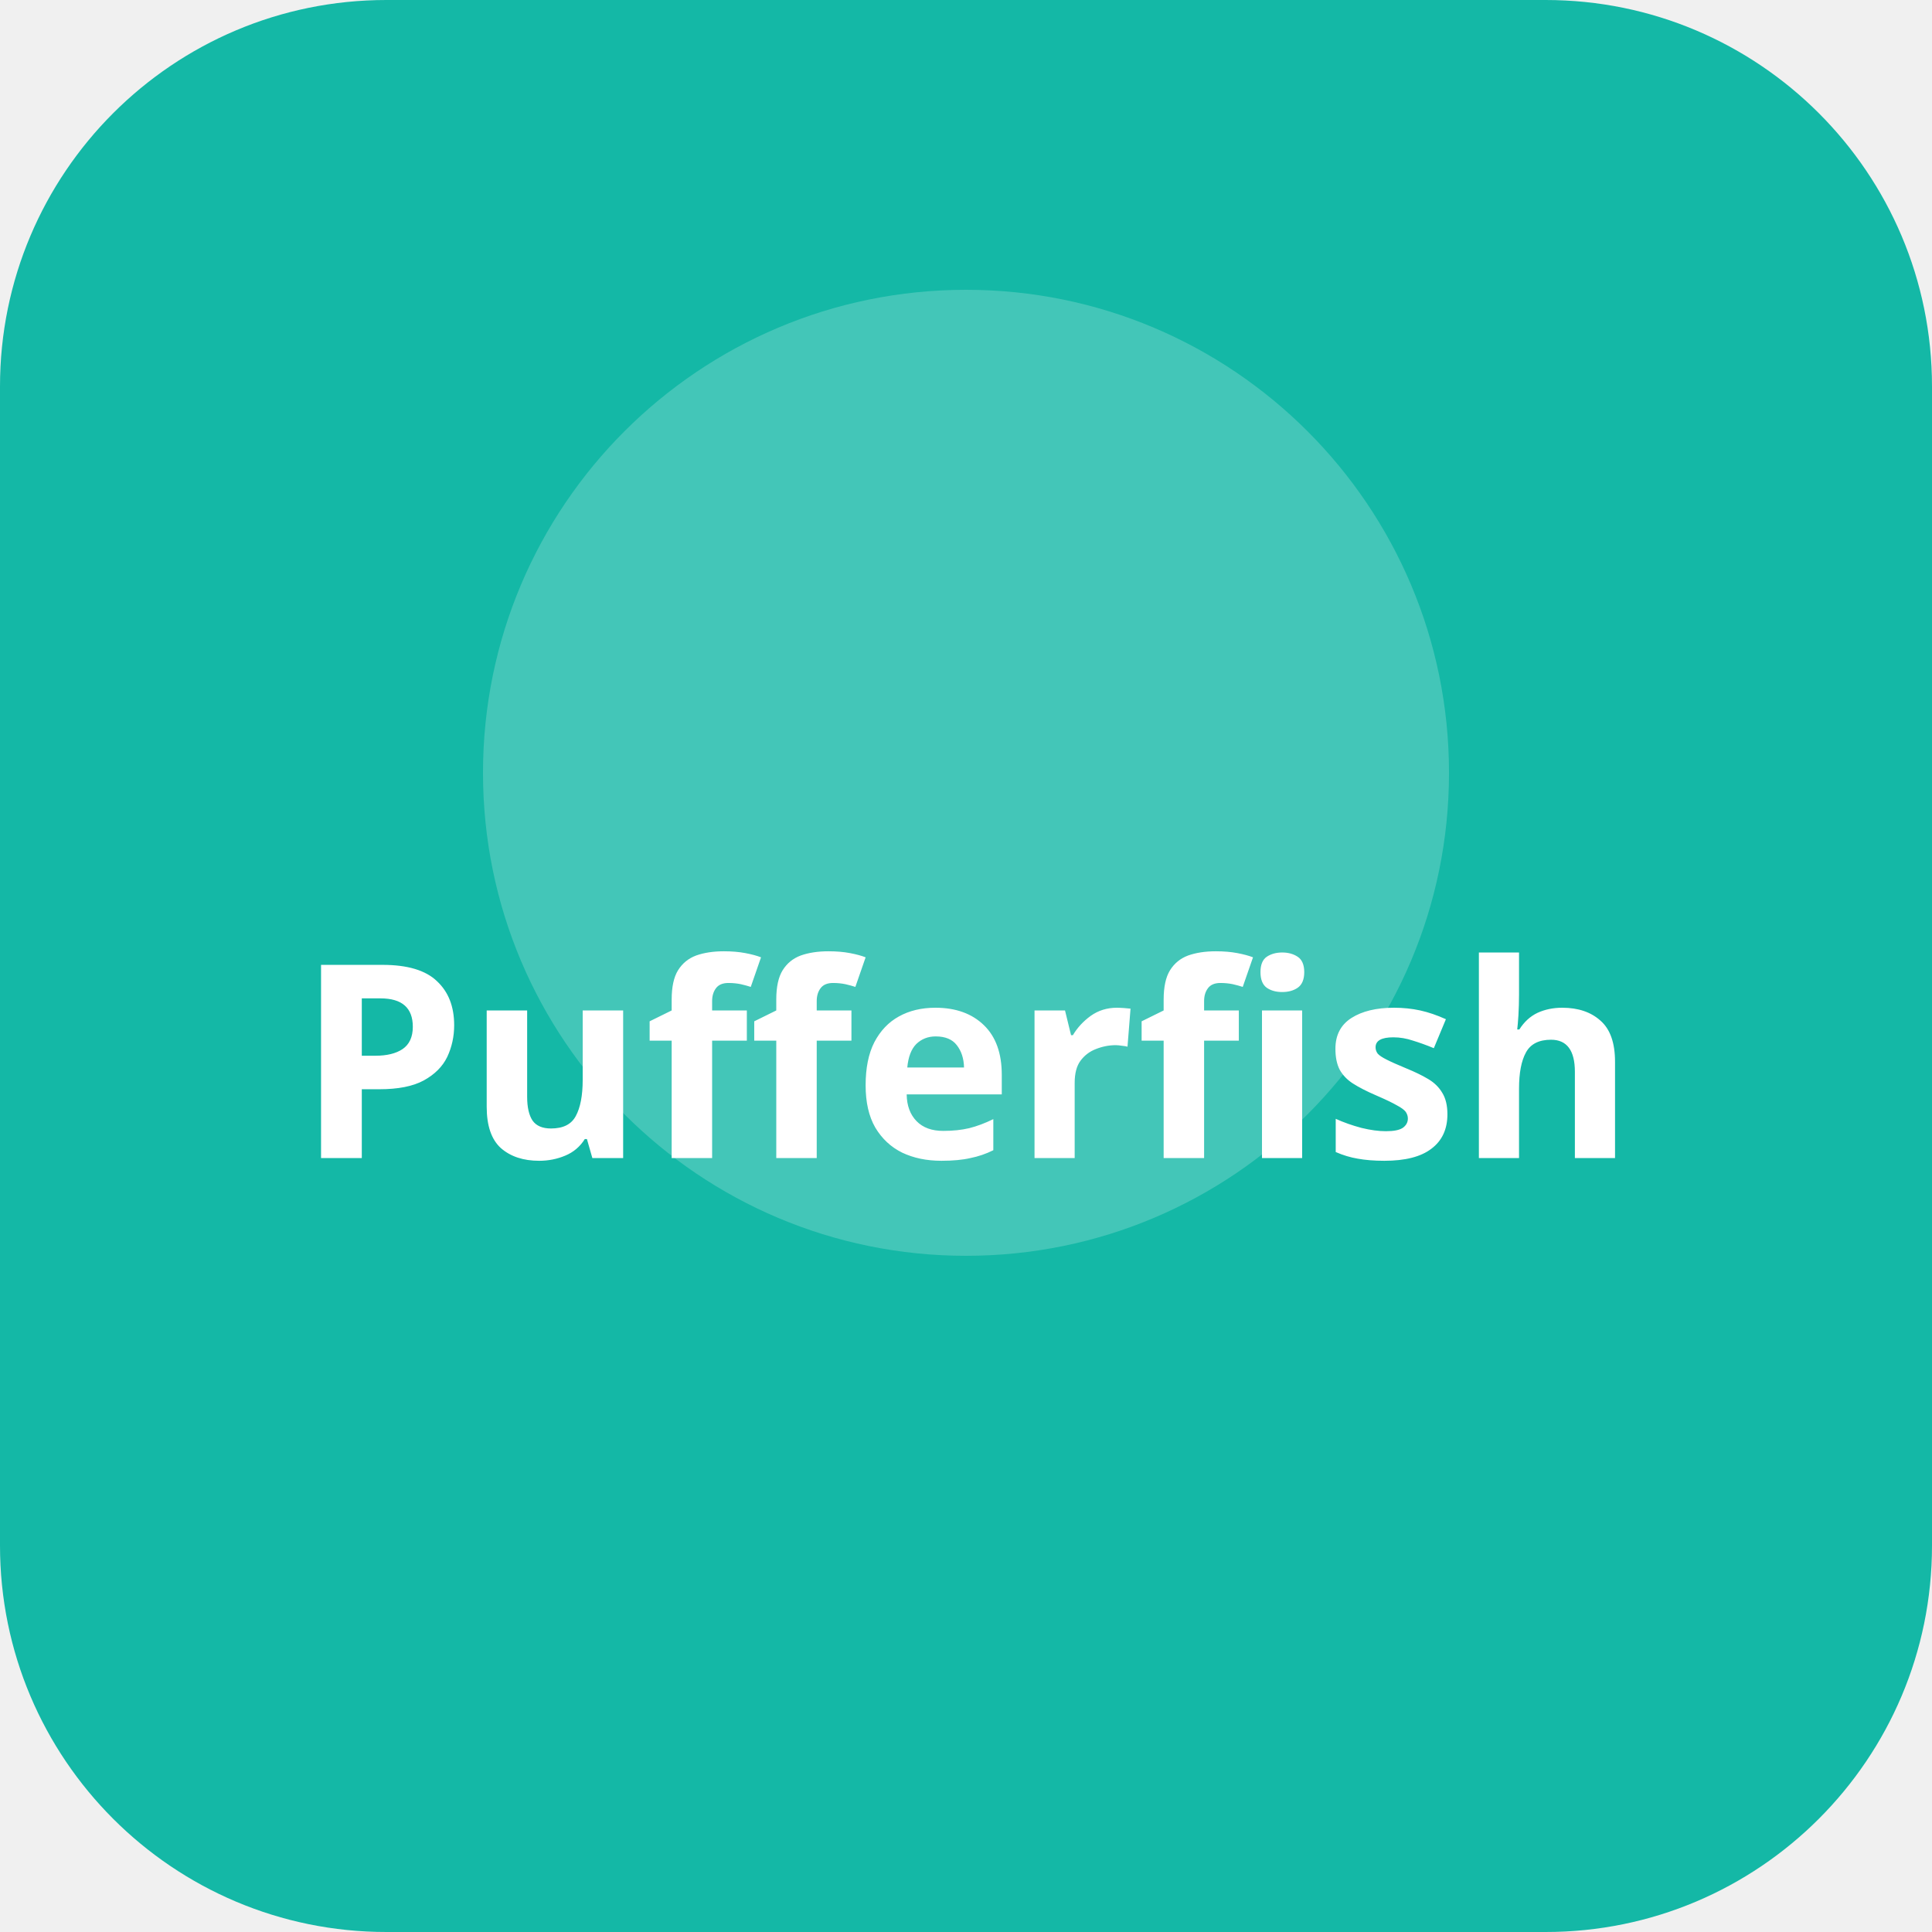
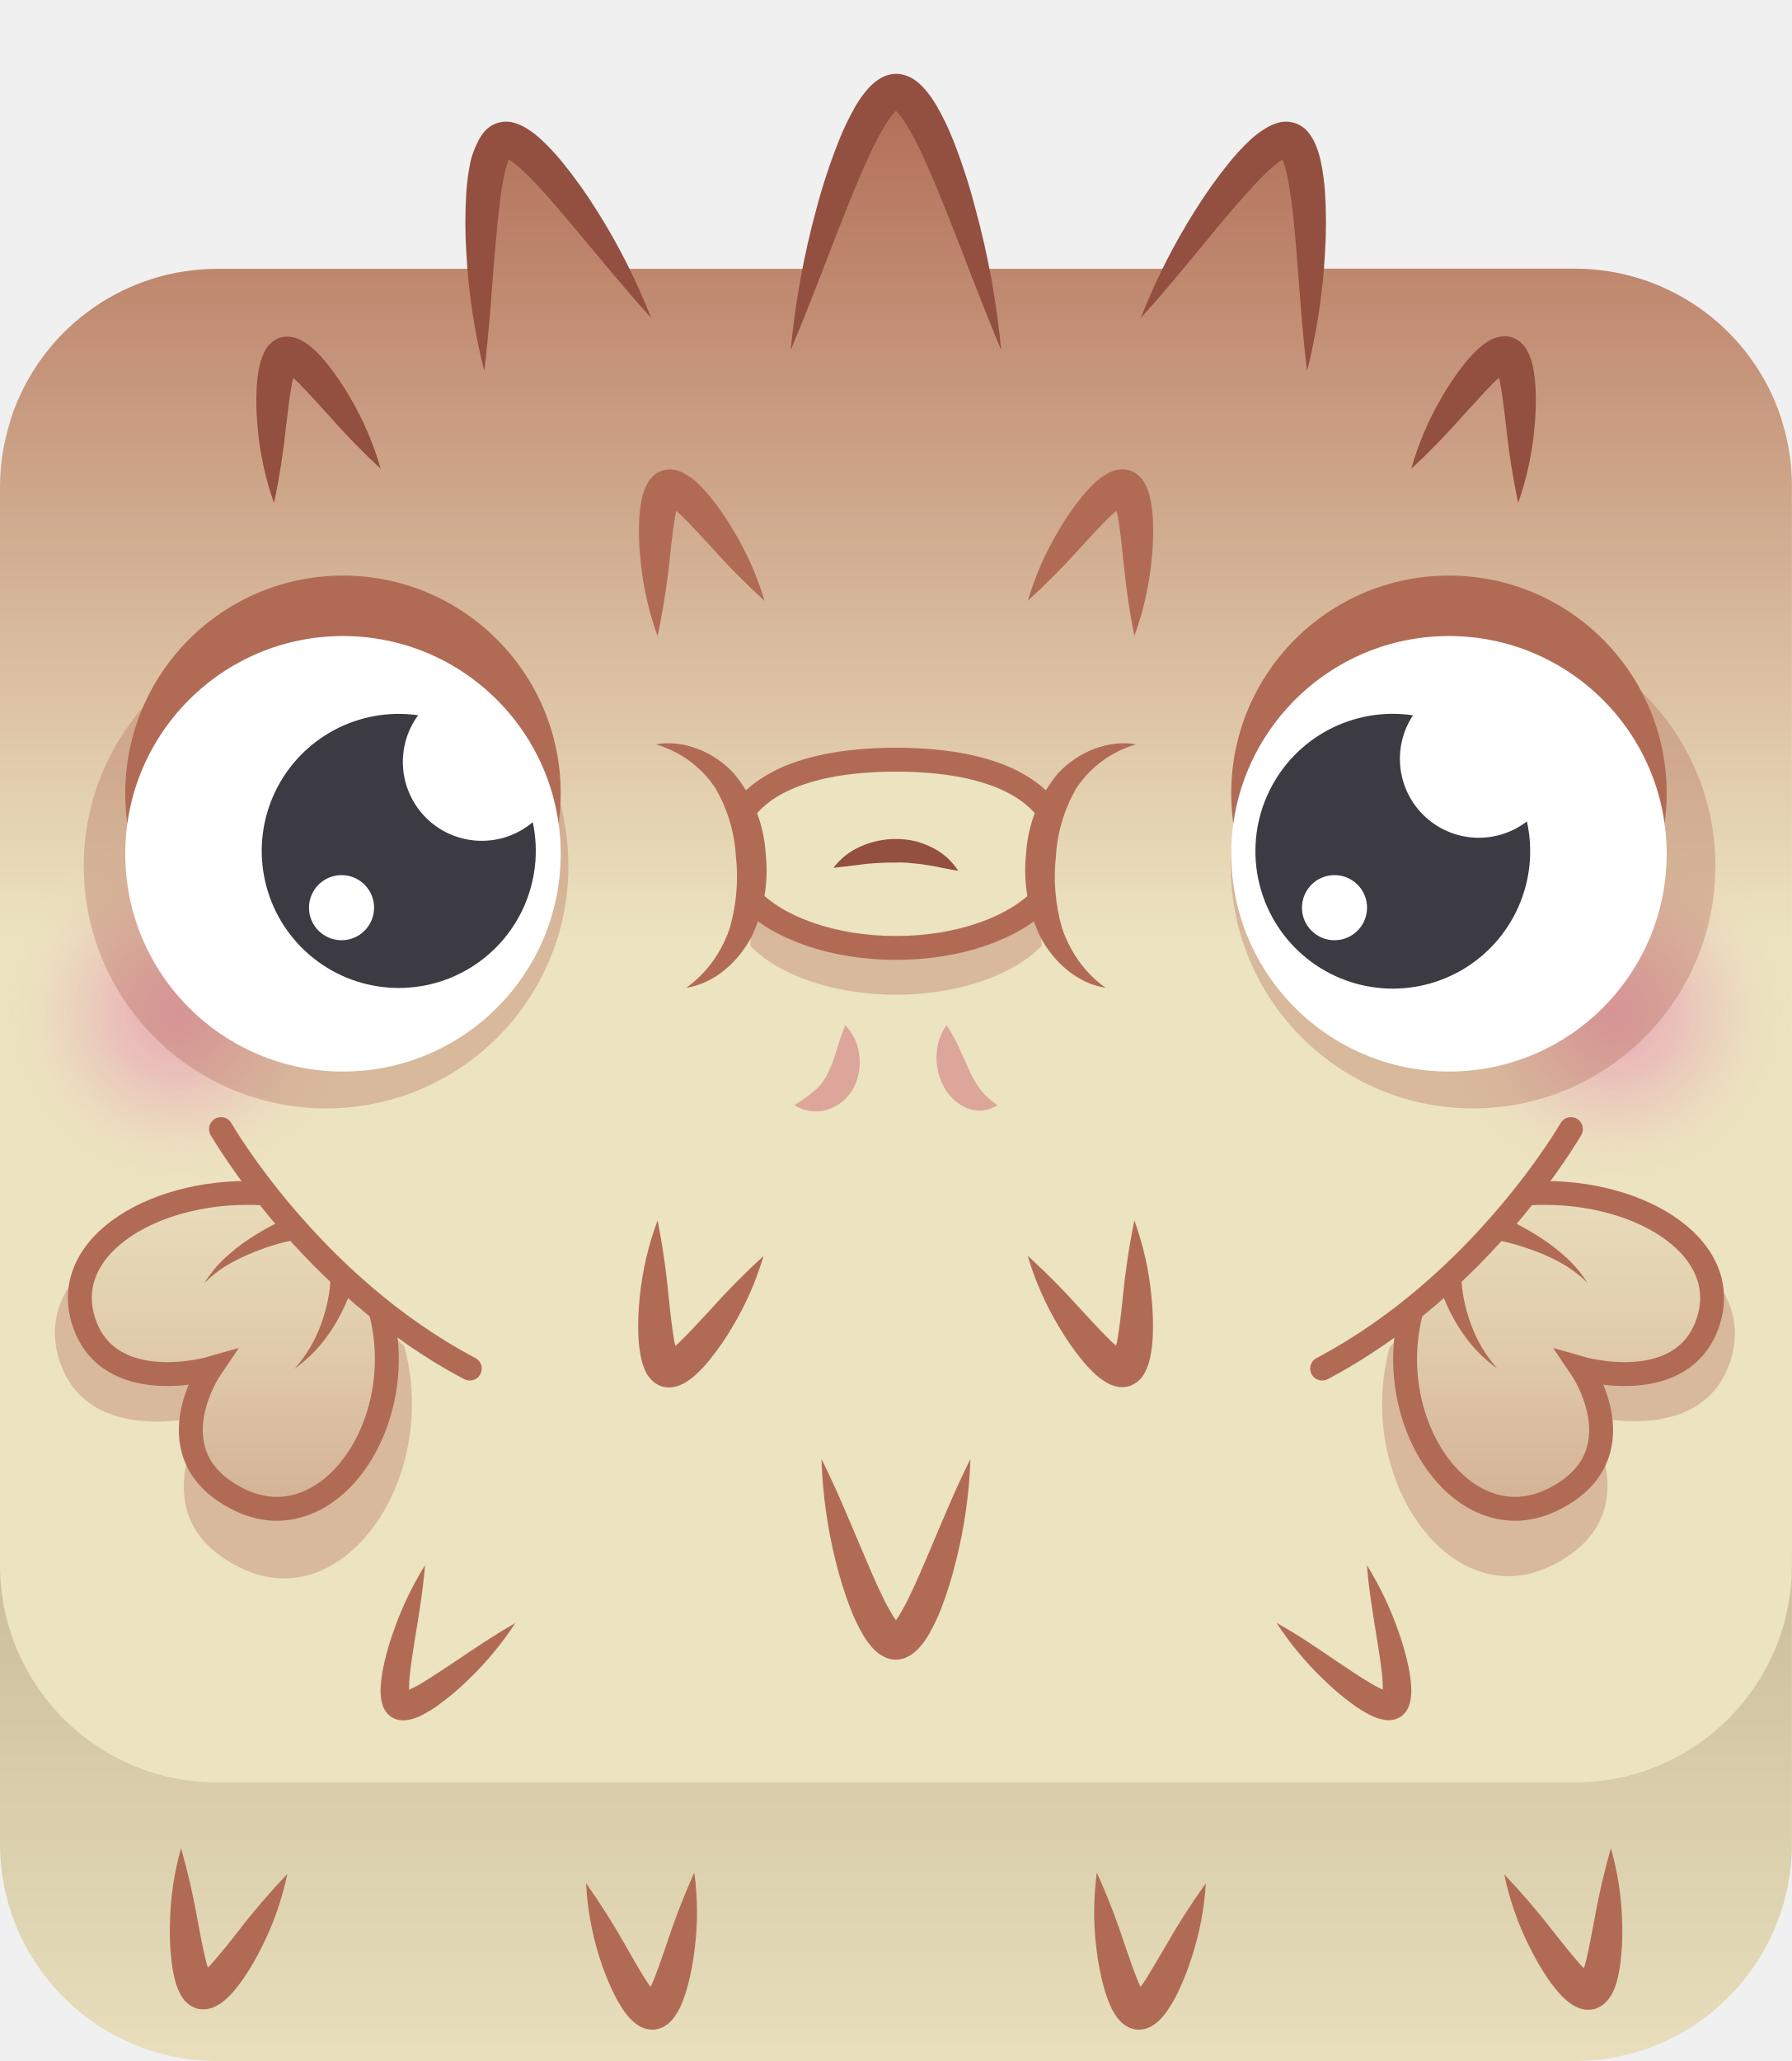
- <svg xmlns="http://www.w3.org/2000/svg" viewBox="0 0 100 100">
-   <rect width="100" height="100" fill="#14b8a6" rx="20" ry="20" />
-   <circle cx="50" cy="40" r="25" fill="#ffffff" opacity="0.2" />
-   <text x="50" y="55" fill="#ffffff" font-family="sans-serif" font-weight="bold" font-size="14" text-anchor="middle" dominant-baseline="middle">Pufferfish</text>
+ <svg xmlns="http://www.w3.org/2000/svg" xmlns:xlink="http://www.w3.org/1999/xlink" id="Layer_1" data-name="Layer 1" viewBox="0 0 300 345">
+   <defs>
+     <style>.cls-1{fill:url(#linear-gradient);}.cls-2{fill:url(#linear-gradient-2);}.cls-3{fill:url(#radial-gradient);}.cls-4{fill:url(#radial-gradient-2);}.cls-5,.cls-6{fill:#b16b55;}.cls-5{opacity:0.35;}.cls-7{fill:#fff;}.cls-8{fill:#3c3a42;}.cls-10,.cls-11,.cls-12,.cls-9{stroke:#b16b55;stroke-miterlimit:10;stroke-width:4px;}.cls-9{fill:url(#linear-gradient-3);}.cls-10{fill:url(#linear-gradient-4);}.cls-11{fill:none;stroke-linecap:round;}.cls-12{fill:#ece3c0;}.cls-13{fill:#934f3f;}.cls-14{fill:#dca69b;}</style>
+     <linearGradient id="linear-gradient" x1="150" y1="356.11" x2="150" y2="161.16" gradientUnits="userSpaceOnUse">
+       <stop offset="0" stop-color="#ece3c0" />
+       <stop offset="0.69" stop-color="#beae8c" />
+     </linearGradient>
+     <linearGradient id="linear-gradient-2" x1="150" y1="3.86" x2="150" y2="305.08" gradientUnits="userSpaceOnUse">
+       <stop offset="0.03" stop-color="#b16b55" />
+       <stop offset="0.33" stop-color="#d7b89a" />
+       <stop offset="0.51" stop-color="#ece3c0" />
+     </linearGradient>
+     <radialGradient id="radial-gradient" cx="270.13" cy="169.26" r="29.87" gradientUnits="userSpaceOnUse">
+       <stop offset="0" stop-color="#e573ac" stop-opacity="0.5" />
+       <stop offset="0.15" stop-color="#e57aad" stop-opacity="0.47" />
+       <stop offset="0.37" stop-color="#e78cb1" stop-opacity="0.39" />
+       <stop offset="0.63" stop-color="#e8abb6" stop-opacity="0.25" />
+       <stop offset="0.91" stop-color="#ebd5bd" stop-opacity="0.06" />
+       <stop offset="1" stop-color="#ece3c0" stop-opacity="0" />
+     </radialGradient>
+     <radialGradient id="radial-gradient-2" cx="29.87" cy="169.26" r="29.87" xlink:href="#radial-gradient" />
+     <linearGradient id="linear-gradient-3" x1="260.92" y1="309.34" x2="260.92" y2="179.14" gradientUnits="userSpaceOnUse">
+       <stop offset="0.03" stop-color="#b16b55" />
+       <stop offset="0.21" stop-color="#c28d73" />
+       <stop offset="0.44" stop-color="#d4b294" />
+       <stop offset="0.66" stop-color="#e1cdac" />
+       <stop offset="0.85" stop-color="#e9ddbb" />
+       <stop offset="1" stop-color="#ece3c0" />
+     </linearGradient>
+     <linearGradient id="linear-gradient-4" x1="39.08" y1="309.34" x2="39.08" y2="179.14" xlink:href="#linear-gradient-3" />
+   </defs>
+   <g id="underwater">
+     <path class="cls-1" d="M263.62,345H36.38A36.38,36.38,0,0,1,0,308.62V259.14H300v49.48A36.38,36.38,0,0,1,263.62,345Z" />
+     <path class="cls-2" d="M298.44,70.82l-.08-.26a.19.19,0,0,0,0-.07c-.21-.67-.44-1.32-.69-2a36.38,36.38,0,0,0-34-23.52H219.47c0-9.9-.65-20.6-3.65-21.55C212,22.24,202.32,35.78,196.22,45H164c-3.68-12.68-9.46-29.64-14-29.64s-10.28,17-14,29.64H103.78C97.68,35.78,88,22.24,84.18,23.45c-3,.95-3.68,11.65-3.65,21.55H36.38a36.38,36.38,0,0,0-34,23.52c-.25.65-.48,1.3-.69,2a.19.19,0,0,0,0,.07l-.08.26A36.45,36.45,0,0,0,0,81.38H0V262H0a36.38,36.38,0,0,0,36.38,36.38H263.62A36.38,36.38,0,0,0,300,262h0V81.38h0A36.45,36.45,0,0,0,298.44,70.82Z" />
+     <circle class="cls-3" cx="270.13" cy="169.26" r="29.87" />
+     <circle class="cls-4" cx="29.87" cy="169.26" r="29.87" />
+     <circle class="cls-5" cx="246.62" cy="144.97" r="40.57" />
+     <circle class="cls-5" cx="54.59" cy="144.97" r="40.57" />
+     <circle class="cls-6" cx="242.58" cy="132.8" r="36.45" />
+     <circle class="cls-6" cx="57.42" cy="132.8" r="36.45" />
+     <circle class="cls-7" cx="242.58" cy="142.92" r="36.45" />
+     <circle class="cls-7" cx="57.42" cy="142.92" r="36.45" />
+     <path class="cls-8" d="M89.18,137.63A13.21,13.21,0,0,1,70,119.73a22.94,22.94,0,1,0,19.19,17.9Zm-32,19.76a5.45,5.45,0,1,1,5.45-5.45A5.45,5.45,0,0,1,57.14,157.39Z" />
+     <path class="cls-8" d="M255.63,137.5a13.21,13.21,0,0,1-19.07-17.76,23,23,0,1,0,19.07,17.76Zm-32.22,19.89a5.45,5.45,0,1,1,5.46-5.45A5.45,5.45,0,0,1,223.41,157.39Z" />
+     <path class="cls-5" d="M232.67,225.47c-6,21.92,10.09,45,27.11,36.6s5.58-25.25,5.58-25.25,19.66,5.7,24.36-9.09-14.35-26-35.06-24.59" />
+     <path class="cls-5" d="M67.69,225.37c6,22.2-10.22,45.52-27.46,37.06s-5.64-25.56-5.64-25.56-19.92,5.76-24.67-9.22,14.52-26.31,35.5-24.89" />
+     <path class="cls-9" d="M236.34,219.21c-5.18,19.07,8.78,39.1,23.59,31.83s4.85-21.95,4.85-21.95S281.89,234,286,221.17s-12.48-22.6-30.49-21.38" />
+     <path class="cls-6" d="M251.21,203.61a39.4,39.4,0,0,1,4.27,2.1,42.28,42.28,0,0,1,3.94,2.5,32.81,32.81,0,0,1,3.54,3,21.08,21.08,0,0,1,2.84,3.58,20.09,20.09,0,0,0-3.47-2.8,29.65,29.65,0,0,0-3.91-2,40.51,40.51,0,0,0-4.12-1.49,35.43,35.43,0,0,0-4.17-1Z" />
+     <path class="cls-6" d="M244.65,213.53a22.71,22.71,0,0,0,.45,4.05,27.32,27.32,0,0,0,1.16,4.08,22.13,22.13,0,0,0,1.83,3.88,22.61,22.61,0,0,0,2.58,3.55,23.43,23.43,0,0,1-3.38-2.94,24.64,24.64,0,0,1-2.82-3.59,29.46,29.46,0,0,1-2.22-4.06,25.55,25.55,0,0,1-1.58-4.52Z" />
+     <path class="cls-10" d="M63.66,219.21c5.18,19.07-8.78,39.1-23.59,31.83s-4.85-21.95-4.85-21.95S18.11,234,14,221.17s12.48-22.6,30.49-21.38" />
+     <path class="cls-6" d="M49.87,207.46a35.43,35.43,0,0,0-4.17,1A40.51,40.51,0,0,0,41.58,210a29.65,29.65,0,0,0-3.91,2,20.09,20.09,0,0,0-3.47,2.8A21.08,21.08,0,0,1,37,211.21a32.81,32.81,0,0,1,3.54-3,42.28,42.28,0,0,1,3.94-2.5,39.4,39.4,0,0,1,4.27-2.1Z" />
+     <path class="cls-6" d="M59.33,214a25.55,25.55,0,0,1-1.58,4.52,29.46,29.46,0,0,1-2.22,4.06,24.64,24.64,0,0,1-2.82,3.59,23.43,23.43,0,0,1-3.38,2.94,22.61,22.61,0,0,0,2.58-3.55,22.13,22.13,0,0,0,1.83-3.88,27.32,27.32,0,0,0,1.16-4.08,22.71,22.71,0,0,0,.45-4.05Z" />
+     <path class="cls-11" d="M37,189s14.88,26,41.65,40.09" />
+     <path class="cls-11" d="M263,189s-14.88,26-41.65,40.09" />
+     <path class="cls-5" d="M150,135c-13.91,0-22.19,3.65-25.75,8.94a28.13,28.13,0,0,1,1.45,6.82,31.91,31.91,0,0,1-.13,7.52c4.71,4.9,13.88,8.23,24.43,8.23s19.72-3.33,24.43-8.23a31.91,31.91,0,0,1-.13-7.52,28.13,28.13,0,0,1,1.45-6.82C172.19,138.61,163.91,135,150,135Z" />
+     <path class="cls-12" d="M150,127.17c-13.91,0-22.19,3.65-25.75,8.94a28,28,0,0,1,1.45,6.81,31.88,31.88,0,0,1-.13,7.52c4.71,4.91,13.88,8.24,24.43,8.24s19.72-3.33,24.43-8.24a31.88,31.88,0,0,1-.13-7.52,28,28,0,0,1,1.45-6.81C172.19,130.82,163.91,127.17,150,127.17Z" />
+     <path class="cls-13" d="M139.53,145.27a11.33,11.33,0,0,1,4.68-3.63,14.45,14.45,0,0,1,5.9-1.2,15.56,15.56,0,0,1,3,.34,13.6,13.6,0,0,1,2.86,1.05,11,11,0,0,1,4.46,3.94c-2-.3-3.71-.76-5.43-1-.84-.16-1.68-.18-2.5-.29s-1.64-.12-2.47-.09a48.25,48.25,0,0,0-5,.22C143.3,144.83,141.53,145.05,139.53,145.27Z" />
+     <path class="cls-6" d="M109.79,124.6c4.54-.8,9.6,1.13,13,4.79a23,23,0,0,1,5.39,13.37,25.78,25.78,0,0,1-2.38,14.09c-2.27,4.31-6.32,7.81-10.91,8.5a19.13,19.13,0,0,0,4.56-4.6,21,21,0,0,0,2.74-5.45,31.18,31.18,0,0,0,1-12.09,25.46,25.46,0,0,0-3.48-11.38A18,18,0,0,0,109.79,124.6Z" />
+     <path class="cls-6" d="M190.21,124.6a18,18,0,0,0-9.94,7.23,25.46,25.46,0,0,0-3.48,11.38,31.18,31.18,0,0,0,1,12.09,21,21,0,0,0,2.74,5.45,19.13,19.13,0,0,0,4.56,4.6c-4.59-.69-8.64-4.19-10.91-8.5a25.78,25.78,0,0,1-2.38-14.09,23,23,0,0,1,5.39-13.37C180.61,125.73,185.67,123.8,190.21,124.6Z" />
+     <path class="cls-14" d="M141.51,171.6a8.54,8.54,0,0,1,2.31,4.77,9.31,9.31,0,0,1-.81,5.54,7.52,7.52,0,0,1-4.63,3.89A6.67,6.67,0,0,1,133,185a28,28,0,0,0,3.69-2.7,9.18,9.18,0,0,0,1.89-2.6,26.05,26.05,0,0,0,1.37-3.51C140.36,174.8,140.81,173.32,141.51,171.6Z" />
+     <path class="cls-14" d="M158.49,171.6a31.32,31.32,0,0,1,2.23,4.13l1.58,3.51a18.94,18.94,0,0,0,1.63,2.87A12.87,12.87,0,0,0,167,185a5.52,5.52,0,0,1-5.33.4,8,8,0,0,1-3.92-4,10.28,10.28,0,0,1-.94-5A8.81,8.81,0,0,1,158.49,171.6Z" />
+     <path class="cls-13" d="M167.62,58.6c-3.12-7.4-5.87-14.84-8.77-22.16-1.45-3.65-2.91-7.28-4.54-10.75a47.29,47.29,0,0,0-2.61-4.91,13.37,13.37,0,0,0-1.42-1.94,4.52,4.52,0,0,0-.56-.52c-.13-.08-.08,0,.28,0s.41-.12.29,0a3.21,3.21,0,0,0-.57.51,13.37,13.37,0,0,0-1.42,1.94,47.29,47.29,0,0,0-2.61,4.91c-1.62,3.47-3.08,7.1-4.54,10.75-2.89,7.32-5.64,14.76-8.77,22.16A139.41,139.41,0,0,1,136.67,35a101.93,101.93,0,0,1,3.81-11.55,45.17,45.17,0,0,1,2.76-5.71,18.59,18.59,0,0,1,2.06-2.87A9.37,9.37,0,0,1,147,13.36a5.47,5.47,0,0,1,3.05-1,5.55,5.55,0,0,1,3.05,1,9.37,9.37,0,0,1,1.65,1.47,18.18,18.18,0,0,1,2.06,2.88,44.43,44.43,0,0,1,2.75,5.71A99.2,99.2,0,0,1,163.32,35,140.61,140.61,0,0,1,167.62,58.6Z" />
+     <path class="cls-6" d="M137.53,244.22c2.56,5.15,4.69,10.35,6.86,15.46,1.08,2.55,2.15,5.09,3.32,7.49a34,34,0,0,0,1.82,3.36,9,9,0,0,0,.91,1.22c.14.18.21.18.25.24a.23.23,0,0,0-.16-.08,1.61,1.61,0,0,0-1.06,0,.23.23,0,0,0-.16.08c0-.06.1-.06.25-.24a9,9,0,0,0,.9-1.22,32,32,0,0,0,1.82-3.36c1.17-2.4,2.24-4.94,3.33-7.49,2.17-5.11,4.29-10.32,6.86-15.46a80.45,80.45,0,0,1-2.39,16.94,63.87,63.87,0,0,1-2.58,8.29,33.84,33.84,0,0,1-2,4.16,13.77,13.77,0,0,1-1.58,2.18,7.38,7.38,0,0,1-.56.57c-.24.21-.49.41-.74.6a8,8,0,0,1-1.09.56,4.21,4.21,0,0,1-3.12,0,7.53,7.53,0,0,1-1.09-.57c-.25-.19-.5-.38-.73-.59a5.13,5.13,0,0,1-.57-.58,12.67,12.67,0,0,1-1.57-2.18,30.47,30.47,0,0,1-2-4.15,66.55,66.55,0,0,1-2.59-8.29A81.1,81.1,0,0,1,137.53,244.22Z" />
+     <path class="cls-13" d="M109,53.21c-4.51-5-8.65-10.08-12.84-15.08-2.1-2.49-4.19-5-6.34-7.28a40,40,0,0,0-3.27-3.16A11.69,11.69,0,0,0,85,26.57a3.11,3.11,0,0,0-.47-.22c-.06,0,.11.08.53-.05s.5-.31.46-.26a3.86,3.86,0,0,0-.26.44,11.26,11.26,0,0,0-.6,1.81,38.22,38.22,0,0,0-.83,4.47c-.43,3.12-.69,6.36-1,9.6-.53,6.51-.94,13.09-1.76,19.74a104.3,104.3,0,0,1-3-19.79,79.82,79.82,0,0,1,0-10.14,39.09,39.09,0,0,1,.73-5.28A16.11,16.11,0,0,1,79.87,24a8.79,8.79,0,0,1,1-1.68,4.8,4.8,0,0,1,5.38-1.71,8.46,8.46,0,0,1,1.78.8,15.67,15.67,0,0,1,2.43,1.81,36.67,36.67,0,0,1,3.65,3.89A79.72,79.72,0,0,1,100,35.37,104.48,104.48,0,0,1,109,53.21Z" />
+     <path class="cls-13" d="M63.74,78.49a128.21,128.21,0,0,1-8.93-9.2c-1.4-1.54-2.77-3.08-4.15-4.49a23.41,23.41,0,0,0-2-1.91,6.6,6.6,0,0,0-.82-.58c-.12-.09-.1,0-.08-.05a.61.61,0,0,0,.3.05,1.33,1.33,0,0,0,.67-.09,1.29,1.29,0,0,0,.59-.31.58.58,0,0,0,.22-.22s0,0,0,.09a5.55,5.55,0,0,0-.33.95,25.27,25.27,0,0,0-.55,2.73c-.31,2-.53,4-.79,6.07a121.51,121.51,0,0,1-2,12.67,51,51,0,0,1-2.74-12.73,43.88,43.88,0,0,1-.16-6.61,25.65,25.65,0,0,1,.45-3.53,10.79,10.79,0,0,1,.68-2.07A6.65,6.65,0,0,1,44.81,58a7.18,7.18,0,0,1,.78-.78,5.25,5.25,0,0,1,1.28-.7,5.31,5.31,0,0,1,1.45-.17,6.54,6.54,0,0,1,1.09.19,6.71,6.71,0,0,1,1.36.61,11.56,11.56,0,0,1,1.74,1.29,24.15,24.15,0,0,1,2.41,2.63,44.66,44.66,0,0,1,3.7,5.48A51.36,51.36,0,0,1,63.74,78.49Z" />
+     <path class="cls-6" d="M110.09,204.29A123.61,123.61,0,0,1,111.93,217c.23,2.06.43,4.12.73,6.08a23.71,23.71,0,0,0,.52,2.73,5.7,5.7,0,0,0,.32,1c0,.14.06.09,0,.09a.58.58,0,0,0-.22-.22,1.34,1.34,0,0,0-.59-.32,1.28,1.28,0,0,0-.66-.09.45.45,0,0,0-.3.05s0,0,.08-.05a5.93,5.93,0,0,0,.82-.58,24.61,24.61,0,0,0,2-1.89c1.39-1.39,2.78-2.93,4.2-4.45a124.77,124.77,0,0,1,9-9.1,51.16,51.16,0,0,1-5.24,11.91,44.8,44.8,0,0,1-3.76,5.44,22.53,22.53,0,0,1-2.44,2.6,10.71,10.71,0,0,1-1.76,1.28,6.78,6.78,0,0,1-1.36.6,7.74,7.74,0,0,1-1.09.17,4.9,4.9,0,0,1-1.45-.19,5.21,5.21,0,0,1-1.27-.71,5.16,5.16,0,0,1-1.51-2.08,9.89,9.89,0,0,1-.65-2.07,23,23,0,0,1-.42-3.54,45.21,45.21,0,0,1,.23-6.61A51.25,51.25,0,0,1,110.09,204.29Z" />
+     <path class="cls-6" d="M71.16,262c-.34,4.15-1,8.15-1.65,12.09-.31,2-.63,3.93-.85,5.82a24,24,0,0,0-.18,2.72,7.07,7.07,0,0,0,.07,1c0,.16,0,.16,0,.19a.26.26,0,0,0-.09-.16.84.84,0,0,0-.35-.32.94.94,0,0,0-.44-.19.28.28,0,0,0-.18,0s0,0,.19,0a6.5,6.5,0,0,0,1-.38,20.45,20.45,0,0,0,2.39-1.31c1.63-1,3.27-2.1,4.93-3.2,3.32-2.23,6.66-4.52,10.28-6.57a54.25,54.25,0,0,1-7.9,9.51,43.9,43.9,0,0,1-4.78,4.06,21,21,0,0,1-2.83,1.78,9.4,9.4,0,0,1-1.84.73,6.14,6.14,0,0,1-1.3.22,7.47,7.47,0,0,1-.94-.09,4.07,4.07,0,0,1-1.14-.46,4.53,4.53,0,0,1-.9-.84,6.68,6.68,0,0,1-.47-.82,5.84,5.84,0,0,1-.35-1.27,10,10,0,0,1-.11-2,24,24,0,0,1,.43-3.32,45.14,45.14,0,0,1,1.69-6A55.66,55.66,0,0,1,71.16,262Z" />
+     <path class="cls-6" d="M30.31,309.37a121.17,121.17,0,0,1,2.8,12.2c.38,2,.74,4,1.17,5.86A22.2,22.2,0,0,0,35,330a5.71,5.71,0,0,0,.37.89c.06.12.07.07,0,.07a.61.61,0,0,0-.23-.22,2,2,0,0,0-1.3-.32.65.65,0,0,0-.31.08s-.05,0,.06-.05a5.27,5.27,0,0,0,.75-.61,22.56,22.56,0,0,0,1.84-2c1.26-1.46,2.49-3,3.76-4.64a120,120,0,0,1,8.16-9.5,49.45,49.45,0,0,1-4.16,12,45.19,45.19,0,0,1-3.24,5.59,24.63,24.63,0,0,1-2.19,2.72,10.81,10.81,0,0,1-1.62,1.38,7,7,0,0,1-1.3.69,7.46,7.46,0,0,1-1.06.26,5.53,5.53,0,0,1-1.45-.08,5.15,5.15,0,0,1-1.32-.61A6.22,6.22,0,0,1,31,335a6.47,6.47,0,0,1-.82-1.21,10.66,10.66,0,0,1-.8-2,22.93,22.93,0,0,1-.66-3.43,42.62,42.62,0,0,1-.27-6.45A49.49,49.49,0,0,1,30.31,309.37Z" />
+     <path class="cls-6" d="M98.12,315.24a121.47,121.47,0,0,1,6.69,10.58c1,1.76,2,3.51,3,5.13a22.65,22.65,0,0,0,1.54,2.23,5.53,5.53,0,0,0,.65.71c.1.11.09.05,0,.06a.58.58,0,0,0-.29-.12,1.35,1.35,0,0,0-.67-.05,1.38,1.38,0,0,0-.66.18.52.52,0,0,0-.26.17s0,.06,0-.06a6,6,0,0,0,.49-.83,22.42,22.42,0,0,0,1.09-2.48c.7-1.79,1.33-3.71,2-5.62a116.77,116.77,0,0,1,4.54-11.67,49.18,49.18,0,0,1,.07,12.71,43.74,43.74,0,0,1-1.2,6.35,23.67,23.67,0,0,1-1.16,3.29,10.14,10.14,0,0,1-1.07,1.84,6.44,6.44,0,0,1-1,1.09,6.17,6.17,0,0,1-.91.59,5.11,5.11,0,0,1-1.39.41,5.26,5.26,0,0,1-1.45-.13,7.36,7.36,0,0,1-1-.41,7.51,7.51,0,0,1-1.19-.87,10.21,10.21,0,0,1-1.4-1.61,23.22,23.22,0,0,1-1.77-3,43.82,43.82,0,0,1-2.39-6A49.13,49.13,0,0,1,98.12,315.24Z" />
+     <path class="cls-13" d="M191,53.21a104.48,104.48,0,0,1,9-17.84,79.72,79.72,0,0,1,5.88-8.26,36.67,36.67,0,0,1,3.65-3.89A15.67,15.67,0,0,1,212,21.41a8.46,8.46,0,0,1,1.78-.8,4.8,4.8,0,0,1,5.38,1.71,8.79,8.79,0,0,1,1,1.68,16.11,16.11,0,0,1,.94,2.89,39.09,39.09,0,0,1,.73,5.28,79.82,79.82,0,0,1,0,10.14,104.3,104.3,0,0,1-3,19.79c-.82-6.65-1.23-13.23-1.76-19.74-.27-3.24-.53-6.48-1-9.6a38.22,38.22,0,0,0-.83-4.47,11.26,11.26,0,0,0-.6-1.81,3.86,3.86,0,0,0-.26-.44c0-.05,0,.12.46.26s.59,0,.53.05a3.11,3.11,0,0,0-.47.22,11.69,11.69,0,0,0-1.54,1.12,40,40,0,0,0-3.27,3.16c-2.15,2.3-4.24,4.79-6.34,7.28C199.63,43.13,195.49,48.26,191,53.21Z" />
+     <path class="cls-13" d="M236.26,78.49a51.36,51.36,0,0,1,5.12-12,44.66,44.66,0,0,1,3.7-5.48,24.15,24.15,0,0,1,2.41-2.63,11.56,11.56,0,0,1,1.74-1.29,6.71,6.71,0,0,1,1.36-.61,6.54,6.54,0,0,1,1.09-.19,5.31,5.31,0,0,1,1.45.17,5.25,5.25,0,0,1,1.28.7,7.18,7.18,0,0,1,.78.78,6.65,6.65,0,0,1,.75,1.28,10.79,10.79,0,0,1,.68,2.07,25.65,25.65,0,0,1,.45,3.53,43.88,43.88,0,0,1-.16,6.61,51,51,0,0,1-2.74,12.73,121.51,121.51,0,0,1-2-12.67c-.26-2.07-.48-4.12-.79-6.07a25.27,25.27,0,0,0-.55-2.73,5.55,5.55,0,0,0-.33-.95c-.05-.14-.06-.09,0-.09a.58.58,0,0,0,.22.22,1.29,1.29,0,0,0,.59.31,1.33,1.33,0,0,0,.67.09.61.61,0,0,0,.3-.05s0,0-.08.05a6.6,6.6,0,0,0-.82.58,23.41,23.41,0,0,0-2,1.91c-1.38,1.41-2.75,3-4.15,4.49A128.21,128.21,0,0,1,236.26,78.49Z" />
+     <path class="cls-6" d="M189.91,204.29A51.25,51.25,0,0,1,192.77,217a45.21,45.21,0,0,1,.23,6.61,23,23,0,0,1-.42,3.54,9.89,9.89,0,0,1-.65,2.07,5.16,5.16,0,0,1-1.51,2.08,5.21,5.21,0,0,1-1.27.71,4.9,4.9,0,0,1-1.45.19,7.74,7.74,0,0,1-1.09-.17,6.78,6.78,0,0,1-1.36-.6,10.71,10.71,0,0,1-1.76-1.28,22.53,22.53,0,0,1-2.44-2.6,44.8,44.8,0,0,1-3.76-5.44,51.16,51.16,0,0,1-5.24-11.91,124.77,124.77,0,0,1,9,9.1c1.42,1.52,2.81,3.06,4.2,4.45a24.61,24.61,0,0,0,2.05,1.89,5.93,5.93,0,0,0,.82.58c.13.08.1,0,.08.05a.45.45,0,0,0-.3-.05,1.28,1.28,0,0,0-.66.09,1.34,1.34,0,0,0-.59.32.58.58,0,0,0-.22.22s0,0,0-.09a5.7,5.7,0,0,0,.32-1,23.71,23.71,0,0,0,.52-2.73c.3-2,.5-4,.73-6.08A123.61,123.61,0,0,1,189.91,204.29Z" />
+     <path class="cls-6" d="M189.91,106.47a124,124,0,0,1-1.84-12.69c-.23-2.07-.43-4.13-.73-6.08a23.9,23.9,0,0,0-.52-2.74,5.53,5.53,0,0,0-.32-.94c-.05-.14-.06-.09,0-.09a.66.66,0,0,0,.22.22,1.33,1.33,0,0,0,.59.31,1.29,1.29,0,0,0,.66.1.61.61,0,0,0,.3,0s.05,0-.08,0a5.17,5.17,0,0,0-.82.58A26.23,26.23,0,0,0,185.28,87c-1.39,1.4-2.78,2.94-4.2,4.46a124.77,124.77,0,0,1-9,9.1,50.8,50.8,0,0,1,5.24-11.91,44.14,44.14,0,0,1,3.76-5.45,24.29,24.29,0,0,1,2.44-2.6,11.33,11.33,0,0,1,1.76-1.27,6.26,6.26,0,0,1,1.36-.6,6.53,6.53,0,0,1,1.09-.18,5.28,5.28,0,0,1,1.45.2,5.18,5.18,0,0,1,1.27.7,8.16,8.16,0,0,1,.77.79,6.64,6.64,0,0,1,.74,1.3,9.89,9.89,0,0,1,.65,2.07,22.83,22.83,0,0,1,.42,3.54,45.21,45.21,0,0,1-.23,6.61A51.45,51.45,0,0,1,189.91,106.47Z" />
+     <path class="cls-6" d="M110.09,106.47a51.45,51.45,0,0,1-2.86-12.69,45.21,45.21,0,0,1-.23-6.61,22.83,22.83,0,0,1,.42-3.54,9.89,9.89,0,0,1,.65-2.07,6.64,6.64,0,0,1,.74-1.3,8.16,8.16,0,0,1,.77-.79,5.18,5.18,0,0,1,1.27-.7,5.28,5.28,0,0,1,1.45-.2,6.53,6.53,0,0,1,1.09.18,6.26,6.26,0,0,1,1.36.6,11.33,11.33,0,0,1,1.76,1.27,24.29,24.29,0,0,1,2.44,2.6,44.14,44.14,0,0,1,3.76,5.45A50.8,50.8,0,0,1,128,100.58a124.77,124.77,0,0,1-9-9.1c-1.42-1.52-2.81-3.06-4.2-4.46a26.23,26.23,0,0,0-2-1.88,5.17,5.17,0,0,0-.82-.58c-.13-.08-.1,0-.08,0a.61.61,0,0,0,.3,0,1.29,1.29,0,0,0,.66-.1,1.33,1.33,0,0,0,.59-.31.66.66,0,0,0,.22-.22s0-.05,0,.09a5.53,5.53,0,0,0-.32.94,23.9,23.9,0,0,0-.52,2.74c-.3,2-.5,4-.73,6.08A124,124,0,0,1,110.09,106.47Z" />
+     <path class="cls-6" d="M228.84,262a55.66,55.66,0,0,1,5.31,11.16,45.14,45.14,0,0,1,1.69,6,24,24,0,0,1,.43,3.32,10,10,0,0,1-.11,2,5.84,5.84,0,0,1-.35,1.27,6.68,6.68,0,0,1-.47.82,4.53,4.53,0,0,1-.9.84,4.07,4.07,0,0,1-1.14.46,7.47,7.47,0,0,1-.94.09,6.14,6.14,0,0,1-1.3-.22,9.4,9.4,0,0,1-1.84-.73,21,21,0,0,1-2.83-1.78,43.9,43.9,0,0,1-4.78-4.06,54.25,54.25,0,0,1-7.9-9.51c3.62,2,7,4.34,10.28,6.57,1.66,1.1,3.3,2.22,4.93,3.2a20.45,20.45,0,0,0,2.39,1.31,6.5,6.5,0,0,0,1,.38c.15.05.17,0,.19,0a.28.28,0,0,0-.18,0,.94.94,0,0,0-.44.19.84.84,0,0,0-.35.32.26.26,0,0,0-.09.16s0,0,0-.19a7.07,7.07,0,0,0,.07-1,24,24,0,0,0-.18-2.72c-.22-1.89-.54-3.85-.85-5.82C229.86,270.19,229.18,266.19,228.84,262Z" />
+     <path class="cls-6" d="M269.69,309.37a49.49,49.49,0,0,1,1.89,12.57,42.62,42.62,0,0,1-.27,6.45,22.93,22.93,0,0,1-.66,3.43,10.66,10.66,0,0,1-.8,2A6.47,6.47,0,0,1,269,335a6.22,6.22,0,0,1-.82.72,5.15,5.15,0,0,1-1.32.61,5.53,5.53,0,0,1-1.45.08,7.46,7.46,0,0,1-1.06-.26,7,7,0,0,1-1.3-.69,10.81,10.81,0,0,1-1.62-1.38,24.63,24.63,0,0,1-2.19-2.72,45.19,45.19,0,0,1-3.24-5.59,49.45,49.45,0,0,1-4.16-12,120,120,0,0,1,8.16,9.5c1.27,1.59,2.5,3.18,3.76,4.64a22.56,22.56,0,0,0,1.84,2,5.27,5.27,0,0,0,.75.61c.11.09.09,0,.06.05a.65.65,0,0,0-.31-.08,2,2,0,0,0-1.3.32.61.61,0,0,0-.23.22s0,.05,0-.07A5.71,5.71,0,0,0,265,330a22.2,22.2,0,0,0,.72-2.61c.43-1.88.79-3.86,1.17-5.86A121.17,121.17,0,0,1,269.69,309.37Z" />
+     <path class="cls-6" d="M201.88,315.24a49.13,49.13,0,0,1-2.39,12.49,43.82,43.82,0,0,1-2.39,6,23.22,23.22,0,0,1-1.77,3,10.76,10.76,0,0,1-1.4,1.61,7.51,7.51,0,0,1-1.19.87,7.36,7.36,0,0,1-1,.41,5.26,5.26,0,0,1-1.45.13,5.11,5.11,0,0,1-1.39-.41,6.17,6.17,0,0,1-.91-.59,6.44,6.44,0,0,1-1-1.09,10.14,10.14,0,0,1-1.07-1.84,23.67,23.67,0,0,1-1.16-3.29,43.74,43.74,0,0,1-1.2-6.35,49.18,49.18,0,0,1,.07-12.71,116.77,116.77,0,0,1,4.54,11.67c.67,1.91,1.3,3.83,2,5.62a22.42,22.42,0,0,0,1.09,2.48,6,6,0,0,0,.49.83c.08.12.08.06,0,.06a.52.52,0,0,0-.26-.17,1.38,1.38,0,0,0-.66-.18,1.35,1.35,0,0,0-.67.05.58.58,0,0,0-.29.12s-.05.05,0-.06a5.53,5.53,0,0,0,.65-.71,22.65,22.65,0,0,0,1.54-2.23c1-1.62,2-3.37,3.05-5.13A121.47,121.47,0,0,1,201.88,315.24Z" />
+   </g>
</svg>
